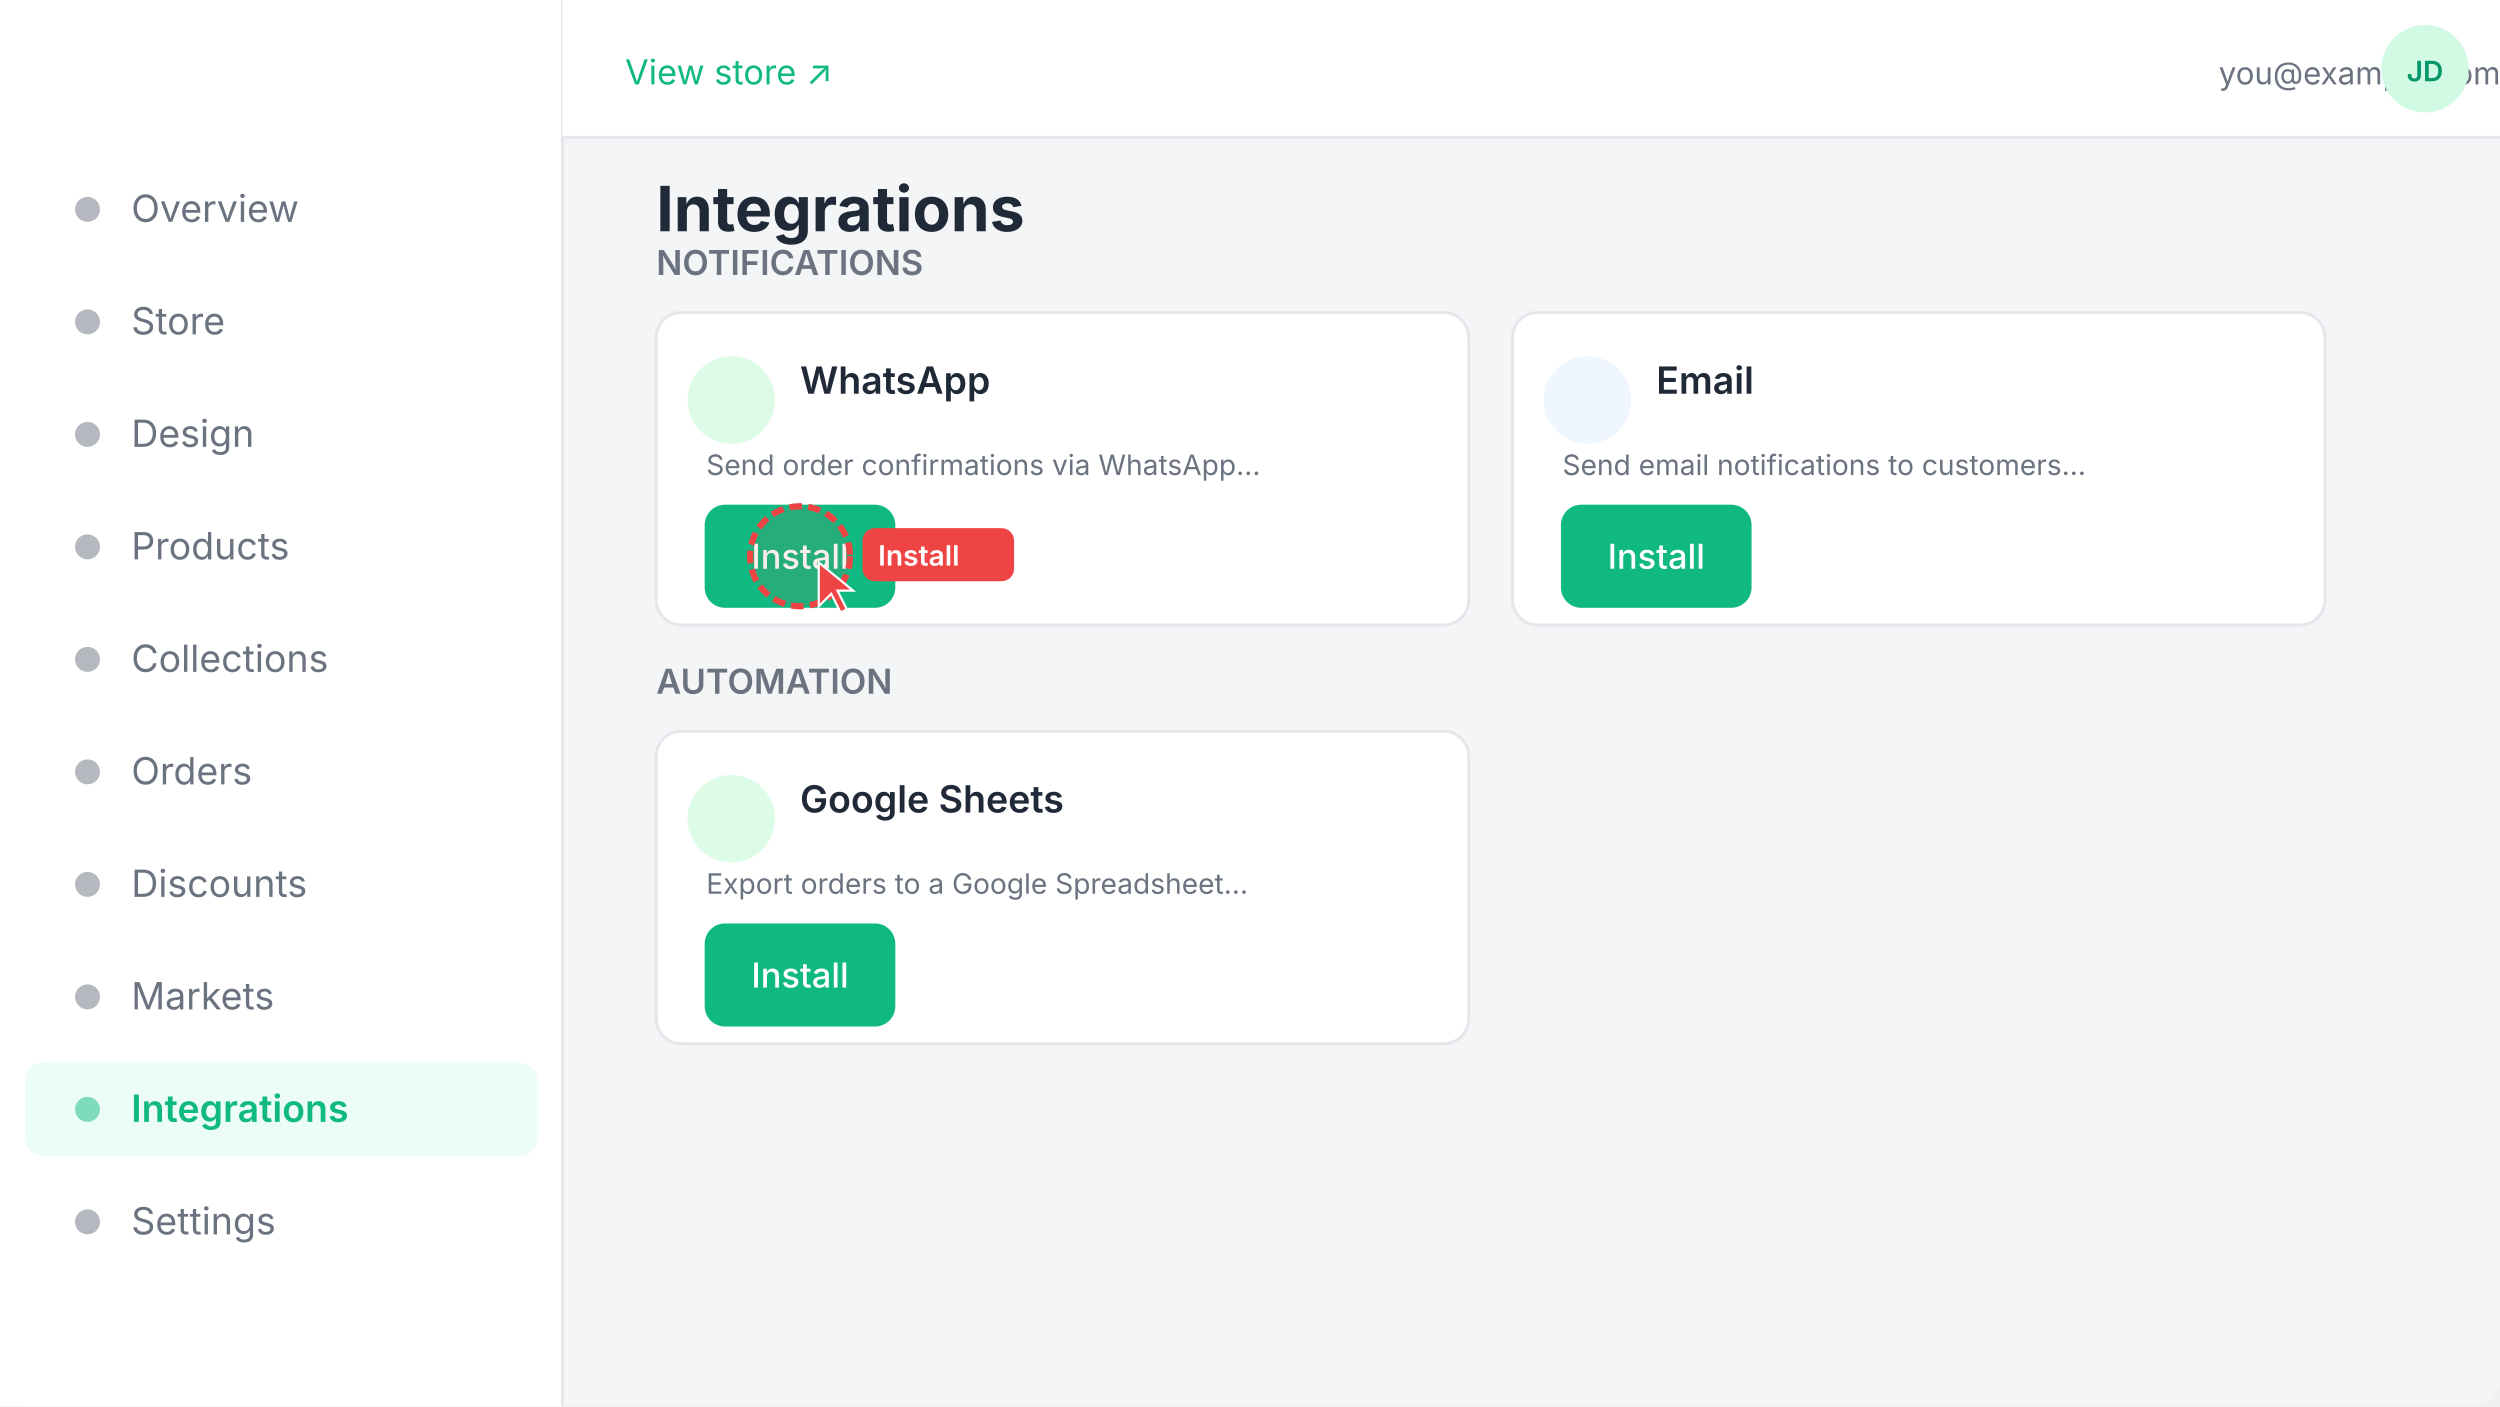
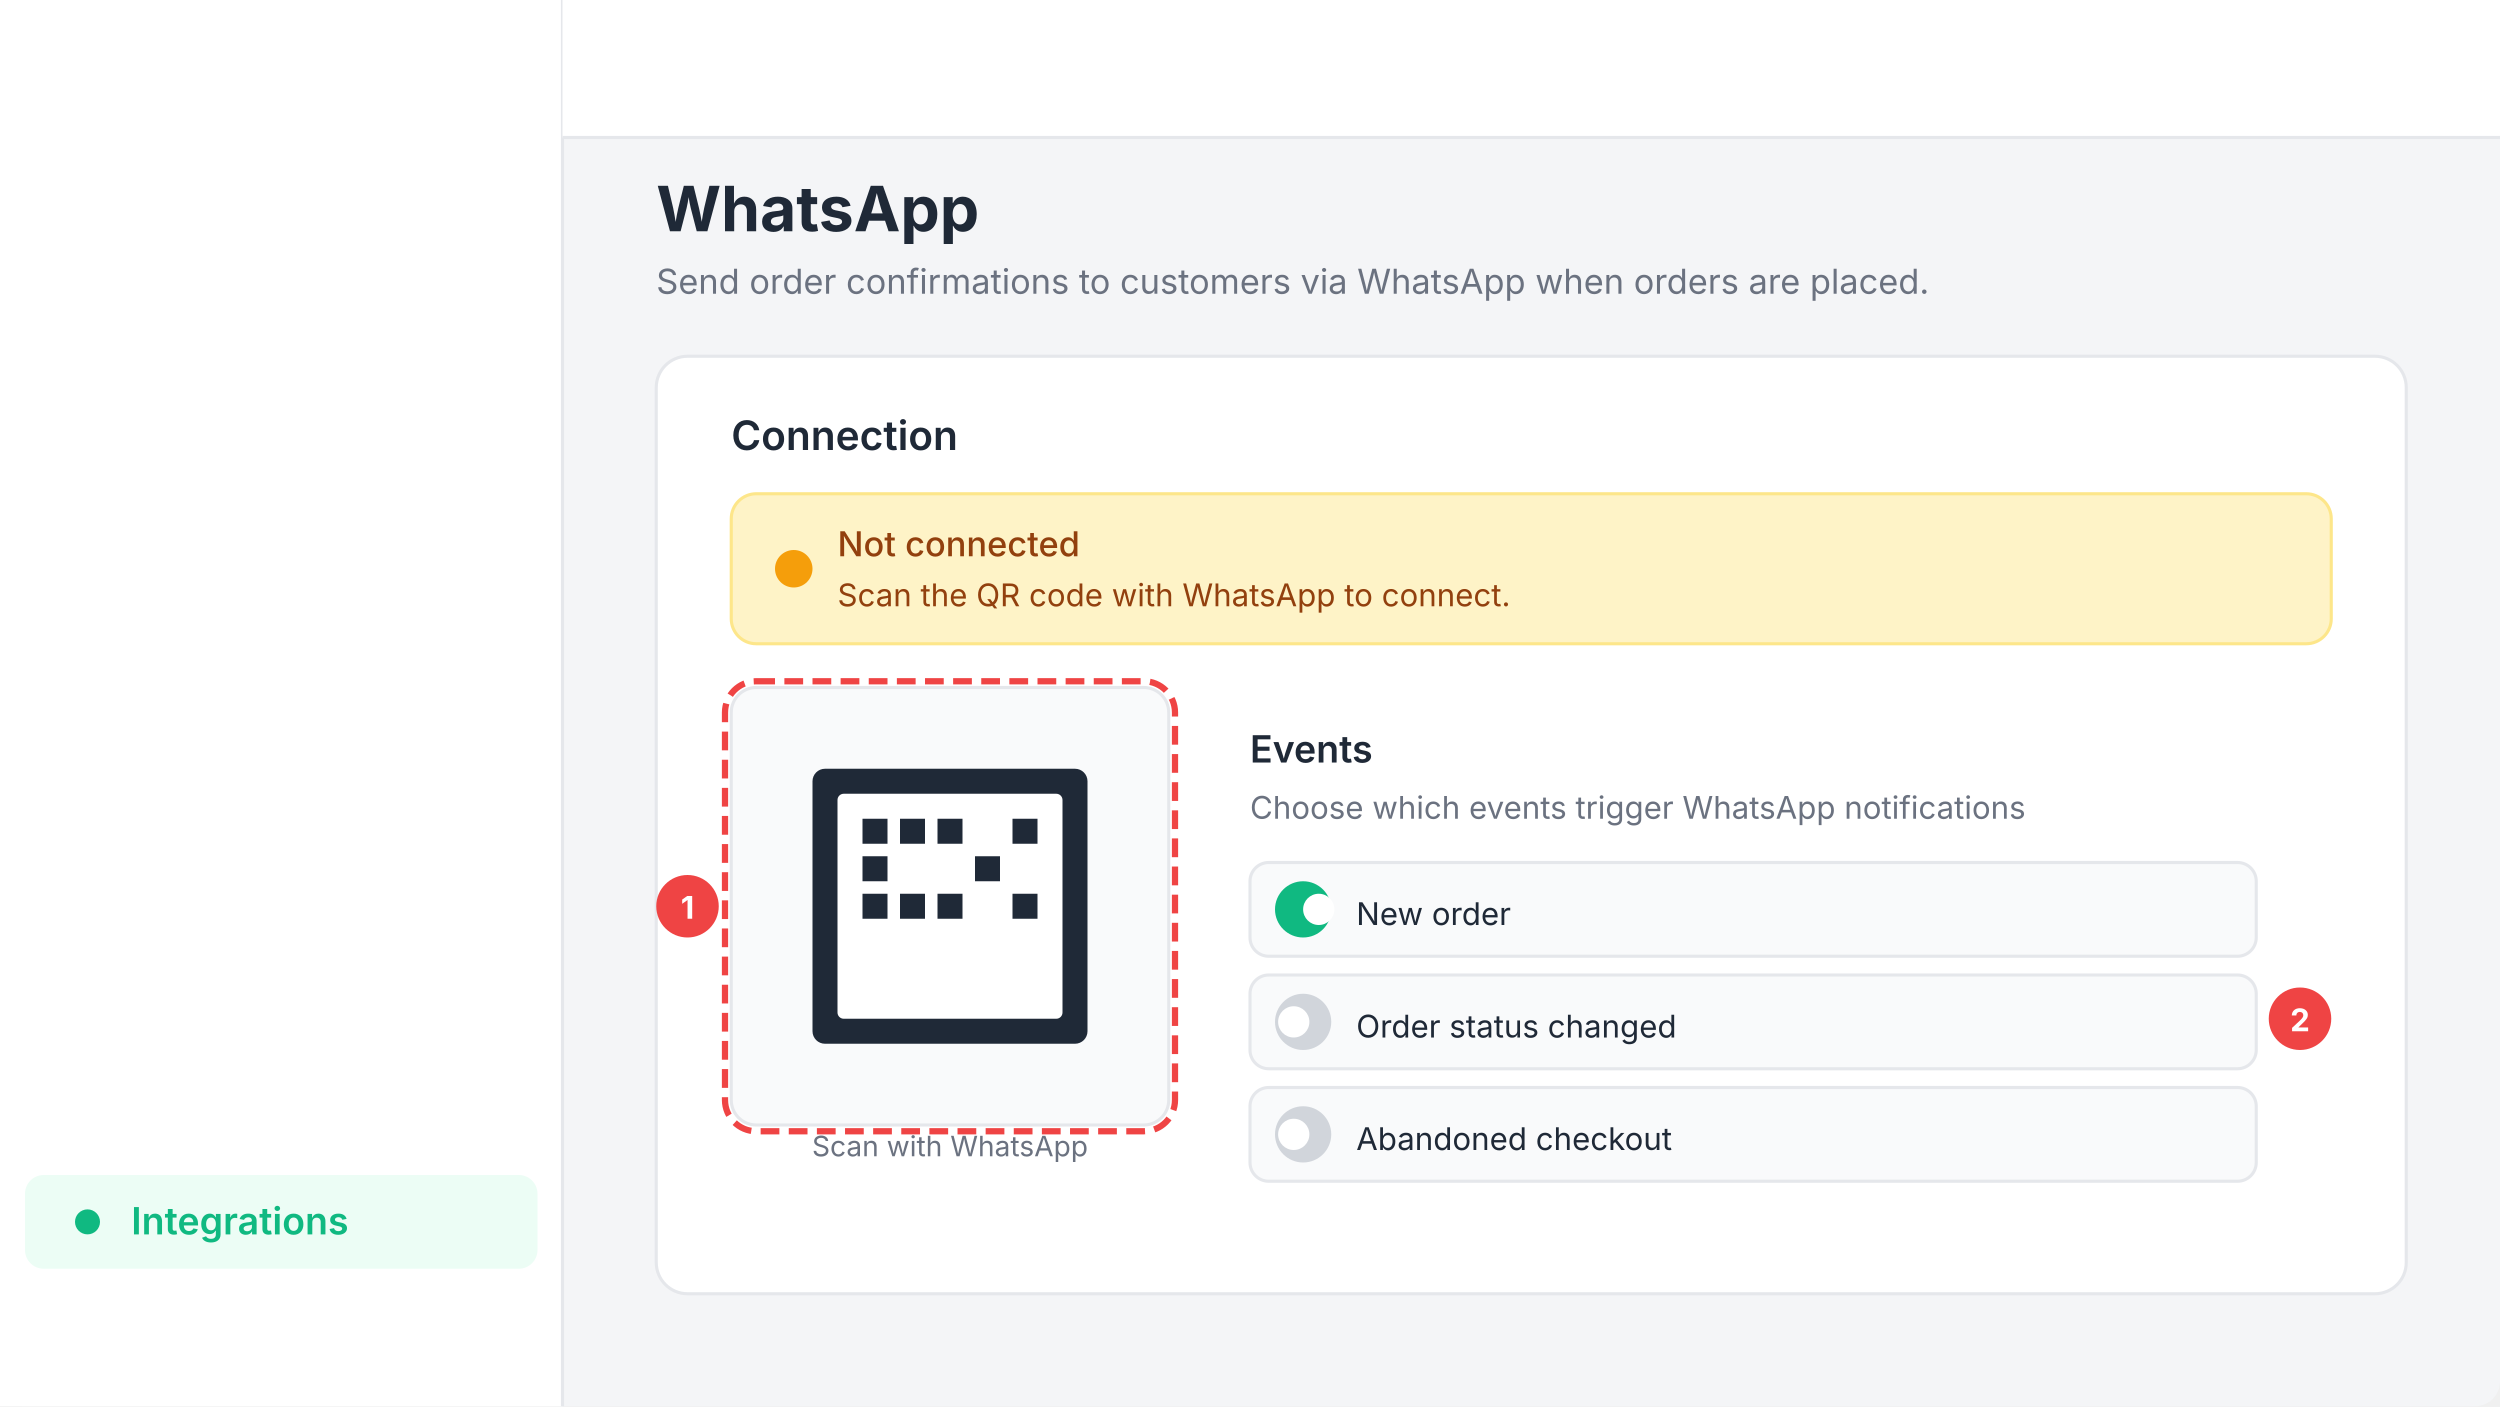
<svg xmlns="http://www.w3.org/2000/svg" viewBox="0 0 800 450" width="800" height="450">
  <defs>
-     <style>
-     text { font-family: -apple-system, BlinkMacSystemFont, 'Segoe UI', sans-serif; }
-   </style>
+     <style>text { font-family: -apple-system, BlinkMacSystemFont, 'Segoe UI', sans-serif; }</style>
  </defs>
  <rect width="800" height="450" fill="#f4f5f7" rx="8" />
-   <rect x="0" y="0" width="180" height="450" fill="#ffffff" rx="0" />
-   <line x1="180" y1="0" x2="180" y2="450" stroke="#e5e7eb" stroke-width="1" />
-   <circle cx="28" cy="67" r="4" fill="#6b7280" opacity="0.5" />
-   <text x="42" y="71" font-size="12" fill="#6b7280" font-weight="400">Overview</text>
-   <circle cx="28" cy="103" r="4" fill="#6b7280" opacity="0.5" />
-   <text x="42" y="107" font-size="12" fill="#6b7280" font-weight="400">Store</text>
-   <circle cx="28" cy="139" r="4" fill="#6b7280" opacity="0.5" />
-   <text x="42" y="143" font-size="12" fill="#6b7280" font-weight="400">Design</text>
-   <circle cx="28" cy="175" r="4" fill="#6b7280" opacity="0.5" />
-   <text x="42" y="179" font-size="12" fill="#6b7280" font-weight="400">Products</text>
-   <circle cx="28" cy="211" r="4" fill="#6b7280" opacity="0.5" />
-   <text x="42" y="215" font-size="12" fill="#6b7280" font-weight="400">Collections</text>
-   <circle cx="28" cy="247" r="4" fill="#6b7280" opacity="0.5" />
-   <text x="42" y="251" font-size="12" fill="#6b7280" font-weight="400">Orders</text>
-   <circle cx="28" cy="283" r="4" fill="#6b7280" opacity="0.5" />
-   <text x="42" y="287" font-size="12" fill="#6b7280" font-weight="400">Discounts</text>
-   <circle cx="28" cy="319" r="4" fill="#6b7280" opacity="0.5" />
-   <text x="42" y="323" font-size="12" fill="#6b7280" font-weight="400">Markets</text>
-   <rect x="8" y="340" width="164" height="30" rx="6" fill="#ecfdf5" />
-   <circle cx="28" cy="355" r="4" fill="#10b981" opacity="0.5" />
-   <text x="42" y="359" font-size="12" fill="#10b981" font-weight="600">Integrations</text>
-   <circle cx="28" cy="391" r="4" fill="#6b7280" opacity="0.5" />
-   <text x="42" y="395" font-size="12" fill="#6b7280" font-weight="400">Settings</text>
+   <rect x="0" y="0" width="180" height="450" fill="#ffffff" />
+   <line x1="180" y1="0" x2="180" y2="450" stroke="#e5e7eb" />
+   <rect x="8" y="376" width="164" height="30" rx="6" fill="#ecfdf5" />
+   <circle cx="28" cy="391" r="4" fill="#10b981" />
+   <text x="42" y="395" font-size="12" fill="#10b981" font-weight="600">Integrations</text>
  <rect x="180" y="0" width="620" height="44" fill="#ffffff" />
-   <line x1="180" y1="44" x2="800" y2="44" stroke="#e5e7eb" stroke-width="1" />
-   <text x="200" y="27" font-size="11" fill="#10b981">View store ↗</text>
-   <text x="710" y="27" font-size="10" fill="#6b7280">you@example.com</text>
-   <circle cx="776" cy="22" r="14" fill="#d1fae5" />
-   <text x="776" y="26" font-size="9" fill="#059669" text-anchor="middle" font-weight="600">JD</text>
-   <text x="210" y="74" font-size="20" font-weight="700" fill="#1f2937">Integrations</text>
-   <text x="210" y="88" font-size="11" font-weight="600" fill="#6b7280">NOTIFICATIONS</text>
-   <rect x="210" y="100" width="260" height="100" rx="8" fill="#ffffff" stroke="#e5e7eb" stroke-width="1" />
-   <circle cx="234" cy="128" r="14" fill="#dcfce7" />
-   <text x="256" y="126" font-size="12" font-weight="600" fill="#1f2937">WhatsApp</text>
-   <text x="226" y="152" font-size="9" fill="#6b7280">Send order confirmations via WhatsApp...</text>
-   <rect x="226" y="162" width="60" height="32" rx="6" fill="#10b981" stroke="#10b981" stroke-width="1" />
-   <text x="256" y="182" font-size="11" fill="#ffffff" text-anchor="middle" font-weight="500">Install</text>
-   <rect x="484" y="100" width="260" height="100" rx="8" fill="#ffffff" stroke="#e5e7eb" stroke-width="1" />
-   <circle cx="508" cy="128" r="14" fill="#eff6ff" />
-   <text x="530" y="126" font-size="12" font-weight="600" fill="#1f2937">Email</text>
-   <text x="500" y="152" font-size="9" fill="#6b7280">Send email notifications to customers...</text>
-   <rect x="500" y="162" width="60" height="32" rx="6" fill="#10b981" stroke="#10b981" stroke-width="1" />
-   <text x="530" y="182" font-size="11" fill="#ffffff" text-anchor="middle" font-weight="500">Install</text>
-   <text x="210" y="222" font-size="11" font-weight="600" fill="#6b7280">AUTOMATION</text>
-   <rect x="210" y="234" width="260" height="100" rx="8" fill="#ffffff" stroke="#e5e7eb" stroke-width="1" />
-   <circle cx="234" cy="262" r="14" fill="#dcfce7" />
-   <text x="256" y="260" font-size="12" font-weight="600" fill="#1f2937">Google Sheets</text>
-   <text x="226" y="286" font-size="9" fill="#6b7280">Export orders to a Google Spreadsheet...</text>
-   <rect x="226" y="296" width="60" height="32" rx="6" fill="#10b981" stroke="#10b981" stroke-width="1" />
-   <text x="256" y="316" font-size="11" fill="#ffffff" text-anchor="middle" font-weight="500">Install</text>
+   <line x1="180" y1="44" x2="800" y2="44" stroke="#e5e7eb" />
+   <text x="210" y="74" font-size="20" font-weight="700" fill="#1f2937">WhatsApp</text>
+   <text x="210" y="94" font-size="11" fill="#6b7280">Send order confirmations to customers via WhatsApp when orders are placed.</text>
+   <rect x="210" y="114" width="560" height="300" rx="10" fill="#ffffff" stroke="#e5e7eb" />
+   <text x="234" y="144" font-size="13" font-weight="600" fill="#1f2937">Connection</text>
+   <rect x="234" y="158" width="512" height="48" rx="8" fill="#fef3c7" stroke="#fde68a" />
+   <circle cx="254" cy="182" r="6" fill="#f59e0b" />
+   <text x="268" y="178" font-size="11" fill="#92400e" font-weight="500">Not connected</text>
+   <text x="268" y="194" font-size="10" fill="#92400e">Scan the QR code with WhatsApp to connect.</text>
+   <rect x="234" y="220" width="140" height="140" rx="8" fill="#f9fafb" stroke="#e5e7eb" />
+   <rect x="260" y="246" width="88" height="88" rx="4" fill="#1f2937" />
+   <rect x="268" y="254" width="72" height="72" rx="2" fill="#ffffff" />
+   <rect x="276" y="262" width="8" height="8" fill="#1f2937" />
+   <rect x="288" y="262" width="8" height="8" fill="#1f2937" />
+   <rect x="300" y="262" width="8" height="8" fill="#1f2937" />
+   <rect x="276" y="274" width="8" height="8" fill="#1f2937" />
+   <rect x="312" y="274" width="8" height="8" fill="#1f2937" />
+   <rect x="276" y="286" width="8" height="8" fill="#1f2937" />
+   <rect x="288" y="286" width="8" height="8" fill="#1f2937" />
+   <rect x="300" y="286" width="8" height="8" fill="#1f2937" />
+   <rect x="324" y="262" width="8" height="8" fill="#1f2937" />
+   <rect x="324" y="286" width="8" height="8" fill="#1f2937" />
+   <text x="304" y="370" font-size="9" fill="#6b7280" text-anchor="middle">Scan with WhatsApp</text>
+   <text x="400" y="244" font-size="12" font-weight="600" fill="#1f2937">Events</text>
+   <text x="400" y="262" font-size="10" fill="#6b7280">Choose which events trigger WhatsApp notifications</text>
+   <rect x="400" y="276" width="322" height="30" rx="6" fill="#f9fafb" stroke="#e5e7eb" />
+   <rect x="408" y="282" width="18" height="18" rx="9" fill="#10b981" />
+   <circle cx="422" cy="291" r="5" fill="#ffffff" />
+   <text x="434" y="296" font-size="10" fill="#1f2937">New order</text>
+   <rect x="400" y="312" width="322" height="30" rx="6" fill="#f9fafb" stroke="#e5e7eb" />
+   <rect x="408" y="318" width="18" height="18" rx="9" fill="#d1d5db" />
+   <circle cx="414" cy="327" r="5" fill="#ffffff" />
+   <text x="434" y="332" font-size="10" fill="#1f2937">Order status changed</text>
+   <rect x="400" y="348" width="322" height="30" rx="6" fill="#f9fafb" stroke="#e5e7eb" />
+   <rect x="408" y="354" width="18" height="18" rx="9" fill="#d1d5db" />
+   <circle cx="414" cy="363" r="5" fill="#ffffff" />
+   <text x="434" y="368" font-size="10" fill="#1f2937">Abandoned checkout</text>
  <g class="doc-annotations">
-     <circle cx="256" cy="178" r="16" fill="#ef4444" opacity="0.10" />
-     <circle cx="256" cy="178" r="16" fill="none" stroke="#ef4444" stroke-width="2" stroke-dasharray="4 2" />
-     <g transform="translate(262, 180)">
-       <path d="M0,0 L0,14 L4,10 L7,16 L9,15 L6,9 L11,9 Z" fill="#ef4444" stroke="#fff" stroke-width="0.7" />
-     </g>
-     <rect x="276" y="169" width="48.5" height="17" rx="4" fill="#ef4444" />
-     <text x="281" y="181" font-size="9" fill="#fff" font-weight="600">Install</text>
+     <circle cx="220" cy="290" r="10" fill="#ef4444" />
+     <text x="220" y="294" font-size="10" fill="#fff" text-anchor="middle" font-weight="700">1</text>
+     <rect x="232" y="218" width="144" height="144" fill="none" stroke="#ef4444" stroke-width="2" stroke-dasharray="6 3" rx="10" />
+     <circle cx="736" cy="326" r="10" fill="#ef4444" />
+     <text x="736" y="330" font-size="10" fill="#fff" text-anchor="middle" font-weight="700">2</text>
  </g>
</svg>
